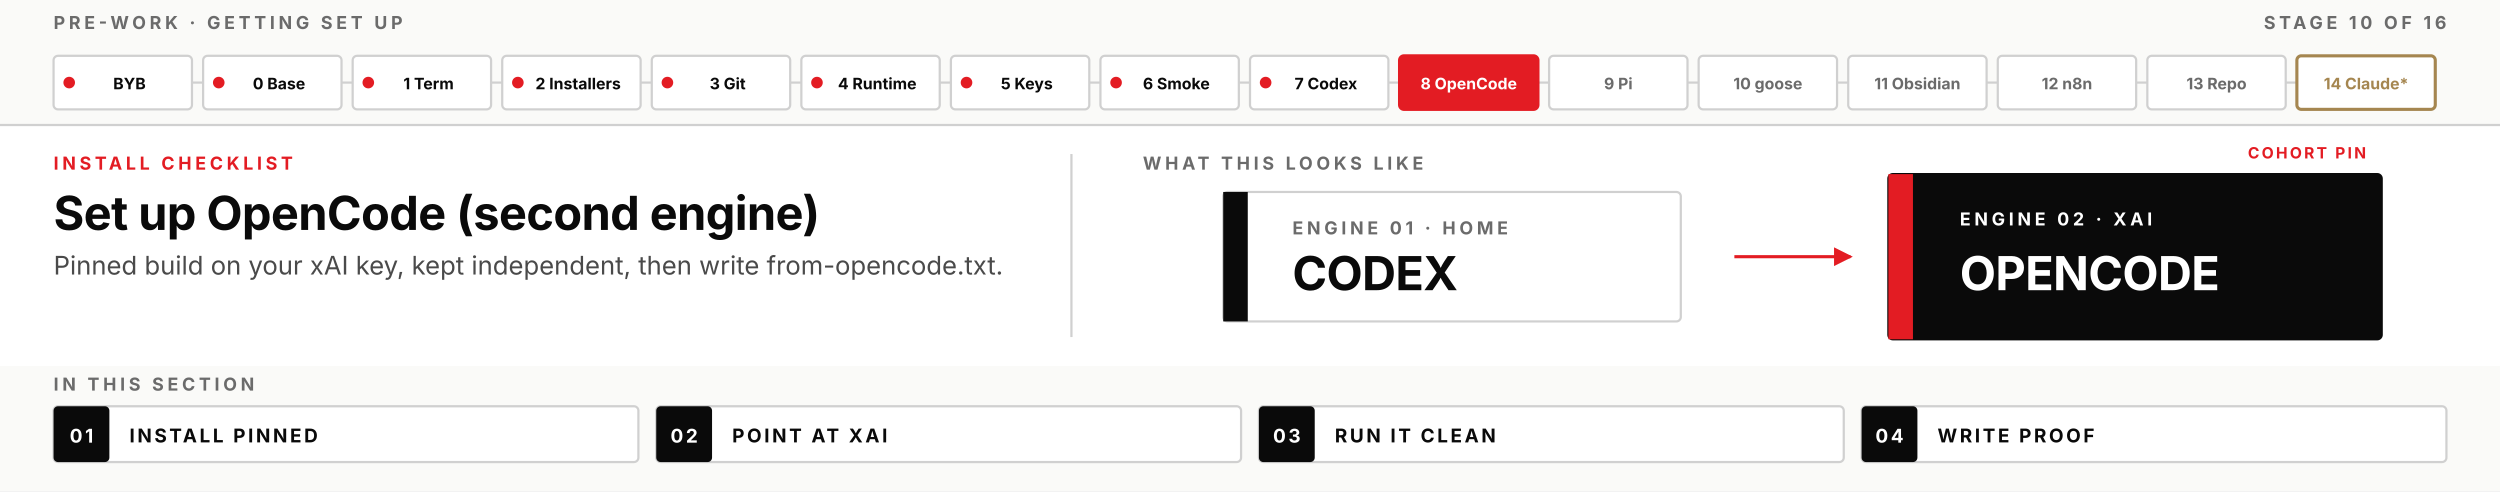
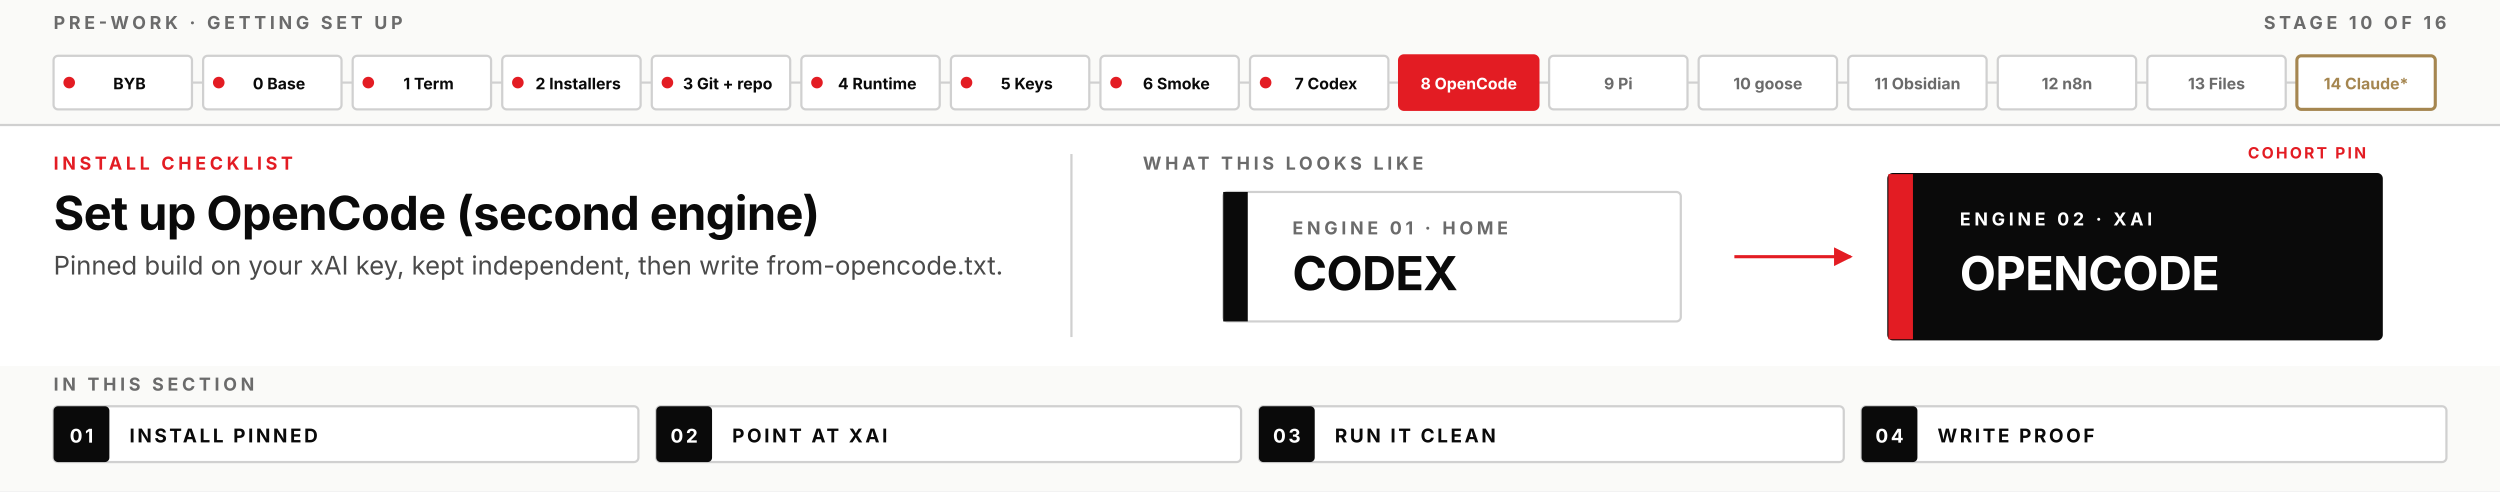
<svg xmlns="http://www.w3.org/2000/svg" viewBox="0 0 1120 220" role="img" aria-labelledby="title-install-pre-work-8-opencode-your-second-engine">
  <defs>
    <marker id="arrow" viewBox="0 0 8 8" refX="7" refY="4" markerWidth="6" markerHeight="6" orient="auto-start-reverse">
      <path d="M0 0 8 4 0 8Z" fill="#0A0A0A" />
    </marker>
    <marker id="arrow-red" viewBox="0 0 8 8" refX="7" refY="4" markerWidth="6" markerHeight="6" orient="auto-start-reverse">
      <path d="M0 0 8 4 0 8Z" fill="#E31C23" />
    </marker>
    <style>
      text { font-family: system-ui, "Inter", "Helvetica Neue", Arial, sans-serif; fill: #0A0A0A; }
      .micro { font-size: 8px; font-weight: 650; letter-spacing: 1.65px; }
      .tiny { font-size: 7px; font-weight: 650; letter-spacing: 1px; }
      .railtext { font-size: 7.1px; font-weight: 650; }
      .title { font-size: 21px; font-weight: 680; letter-spacing: -0.25px; }
      .purpose { font-size: 11.5px; font-weight: 430; fill: #4A4A4A; }
      .caption { font-size: 8.5px; font-weight: 650; letter-spacing: 1.15px; }
      .body { font-size: 9.5px; font-weight: 520; }
      .muted { fill: #6B6B6B; }
      .white { fill: #FFFFFF; }
      .red { fill: #E31C23; }
      .gold { fill: #A58650; }
      .line { fill: none; stroke: #0A0A0A; stroke-width: 1.35; vector-effect: non-scaling-stroke; }
      .hair { fill: none; stroke: #D0D0D0; stroke-width: 1; vector-effect: non-scaling-stroke; }
      .redline { fill: none; stroke: #E31C23; stroke-width: 1.4; vector-effect: non-scaling-stroke; }
      .goldline { fill: none; stroke: #A58650; stroke-width: 1.35; vector-effect: non-scaling-stroke; }
      .dash { stroke-dasharray: 5 4; }
    </style>
  </defs>
  <rect width="1120" height="220" fill="#FFFFFF" />
  <rect x="0" y="0" width="1120" height="56" fill="#FAFAF8" />
  <text x="24" y="13" class="micro muted">PRE-WORK · GETTING SET UP</text>
  <text x="1096" y="13" class="micro muted" text-anchor="end">STAGE 10 OF 16</text>
  <path d="M55 37H1060" class="hair" />
  <rect x="24" y="25" width="62" height="24" rx="2" fill="#FFFFFF" stroke="#D0D0D0" stroke-width="1" />
  <circle cx="31" cy="37" r="2.6" fill="#E31C23" />
  <text x="58" y="40" class="railtext" text-anchor="middle">BYB</text>
  <rect x="91" y="25" width="62" height="24" rx="2" fill="#FFFFFF" stroke="#D0D0D0" stroke-width="1" />
  <circle cx="98" cy="37" r="2.6" fill="#E31C23" />
  <text x="125" y="40" class="railtext" text-anchor="middle">0 Base</text>
  <rect x="158" y="25" width="62" height="24" rx="2" fill="#FFFFFF" stroke="#D0D0D0" stroke-width="1" />
  <circle cx="165" cy="37" r="2.6" fill="#E31C23" />
  <text x="192" y="40" class="railtext" text-anchor="middle">1 Term</text>
  <rect x="225" y="25" width="62" height="24" rx="2" fill="#FFFFFF" stroke="#D0D0D0" stroke-width="1" />
  <circle cx="232" cy="37" r="2.6" fill="#E31C23" />
  <text x="259" y="40" class="railtext" text-anchor="middle">2 Installers</text>
  <rect x="292" y="25" width="62" height="24" rx="2" fill="#FFFFFF" stroke="#D0D0D0" stroke-width="1" />
  <circle cx="299" cy="37" r="2.6" fill="#E31C23" />
-   <text x="326" y="40" class="railtext" text-anchor="middle">3 Git</text>
+   <text x="326" y="40" class="railtext" text-anchor="middle">3 Git + repo</text>
  <rect x="359" y="25" width="62" height="24" rx="2" fill="#FFFFFF" stroke="#D0D0D0" stroke-width="1" />
  <circle cx="366" cy="37" r="2.6" fill="#E31C23" />
  <text x="393" y="40" class="railtext" text-anchor="middle">4 Runtime</text>
  <rect x="426" y="25" width="62" height="24" rx="2" fill="#FFFFFF" stroke="#D0D0D0" stroke-width="1" />
  <circle cx="433" cy="37" r="2.6" fill="#E31C23" />
  <text x="460" y="40" class="railtext" text-anchor="middle">5 Keys</text>
  <rect x="493" y="25" width="62" height="24" rx="2" fill="#FFFFFF" stroke="#D0D0D0" stroke-width="1" />
  <circle cx="500" cy="37" r="2.6" fill="#E31C23" />
  <text x="527" y="40" class="railtext" text-anchor="middle">6 Smoke</text>
  <rect x="560" y="25" width="62" height="24" rx="2" fill="#FFFFFF" stroke="#D0D0D0" stroke-width="1" />
  <circle cx="567" cy="37" r="2.6" fill="#E31C23" />
  <text x="594" y="40" class="railtext" text-anchor="middle">7 Codex</text>
  <rect x="627" y="25" width="62" height="24" rx="2" fill="#E31C23" stroke="#E31C23" stroke-width="1.4" />
  <text x="658" y="40" class="railtext white" text-anchor="middle">8 OpenCode</text>
  <rect x="694" y="25" width="62" height="24" rx="2" fill="#FFFFFF" stroke="#D0D0D0" stroke-width="1" />
  <text x="725" y="40" class="railtext muted" text-anchor="middle">9 Pi</text>
  <rect x="761" y="25" width="62" height="24" rx="2" fill="#FFFFFF" stroke="#D0D0D0" stroke-width="1" />
  <text x="792" y="40" class="railtext muted" text-anchor="middle">10 goose</text>
  <rect x="828" y="25" width="62" height="24" rx="2" fill="#FFFFFF" stroke="#D0D0D0" stroke-width="1" />
  <text x="859" y="40" class="railtext muted" text-anchor="middle">11 Obsidian</text>
  <rect x="895" y="25" width="62" height="24" rx="2" fill="#FFFFFF" stroke="#D0D0D0" stroke-width="1" />
  <text x="926" y="40" class="railtext muted" text-anchor="middle">12 n8n</text>
  <rect x="962" y="25" width="62" height="24" rx="2" fill="#FFFFFF" stroke="#D0D0D0" stroke-width="1" />
-   <text x="993" y="40" class="railtext muted" text-anchor="middle">13 Repo</text>
+   <text x="993" y="40" class="railtext muted" text-anchor="middle">13 Files</text>
  <rect x="1029" y="25" width="62" height="24" rx="2" fill="#FFFFFF" stroke="#A58650" stroke-width="1.4" />
  <text x="1060" y="40" class="railtext gold" text-anchor="middle">14 Claude*</text>
  <path d="M0 56H1120" class="hair" />
  <text x="24" y="76" class="micro red">INSTALL CHECKLIST</text>
  <text x="24" y="103" class="title">Set up OpenCode (second engine)</text>
  <text x="24" y="123" class="purpose">Pinned build on your xAI key, kept independent, then write from-opencode.txt.</text>
  <path d="M480 69V151" class="hair" />
  <text x="512" y="76" class="micro muted">WHAT THIS LOOKS LIKE</text>
  <g aria-label="Twin primary and second engines">
    <rect x="548" y="86" width="205" height="58" rx="2" fill="#FFFFFF" stroke="#D0D0D0" />
    <rect x="548" y="86" width="11" height="58" fill="#0A0A0A" />
    <text x="579" y="105" class="micro muted">ENGINE 01 · HOME</text>
    <text x="579" y="130" class="title">CODEX</text>
    <path d="M777 115H829" class="redline" marker-end="url(#arrow-red)" />
    <rect x="846" y="78" width="221" height="74" rx="2" fill="#0A0A0A" stroke="#0A0A0A" />
    <rect x="846" y="78" width="11" height="74" fill="#E31C23" />
    <text x="878" y="101" class="micro white">ENGINE 02 · XAI</text>
    <text x="878" y="130" class="title white">OPENCODE</text>
    <text x="1060" y="71" class="tiny red" text-anchor="end">COHORT PIN</text>
  </g>
  <rect x="0" y="164" width="1120" height="56" fill="#FAFAF8" />
  <text x="24" y="175" class="micro muted">IN THIS SECTION</text>
  <rect x="24.00" y="182" width="262.00" height="25" rx="2" fill="#FFFFFF" stroke="#D0D0D0" />
  <rect x="24.00" y="182" width="25" height="25" rx="2" fill="#0A0A0A" />
  <text x="36.50" y="198.3" class="caption white" text-anchor="middle">01</text>
  <text x="58.00" y="198.2" class="caption">INSTALL PINNED</text>
  <rect x="294.00" y="182" width="262.00" height="25" rx="2" fill="#FFFFFF" stroke="#D0D0D0" />
  <rect x="294.00" y="182" width="25" height="25" rx="2" fill="#0A0A0A" />
  <text x="306.50" y="198.3" class="caption white" text-anchor="middle">02</text>
  <text x="328.00" y="198.2" class="caption">POINT AT XAI</text>
  <rect x="564.00" y="182" width="262.00" height="25" rx="2" fill="#FFFFFF" stroke="#D0D0D0" />
  <rect x="564.00" y="182" width="25" height="25" rx="2" fill="#0A0A0A" />
  <text x="576.50" y="198.3" class="caption white" text-anchor="middle">03</text>
  <text x="598.00" y="198.2" class="caption">RUN IT CLEAN</text>
  <rect x="834.00" y="182" width="262.00" height="25" rx="2" fill="#FFFFFF" stroke="#D0D0D0" />
  <rect x="834.00" y="182" width="25" height="25" rx="2" fill="#0A0A0A" />
  <text x="846.50" y="198.3" class="caption white" text-anchor="middle">04</text>
  <text x="868.00" y="198.2" class="caption">WRITE PROOF</text>
</svg>
